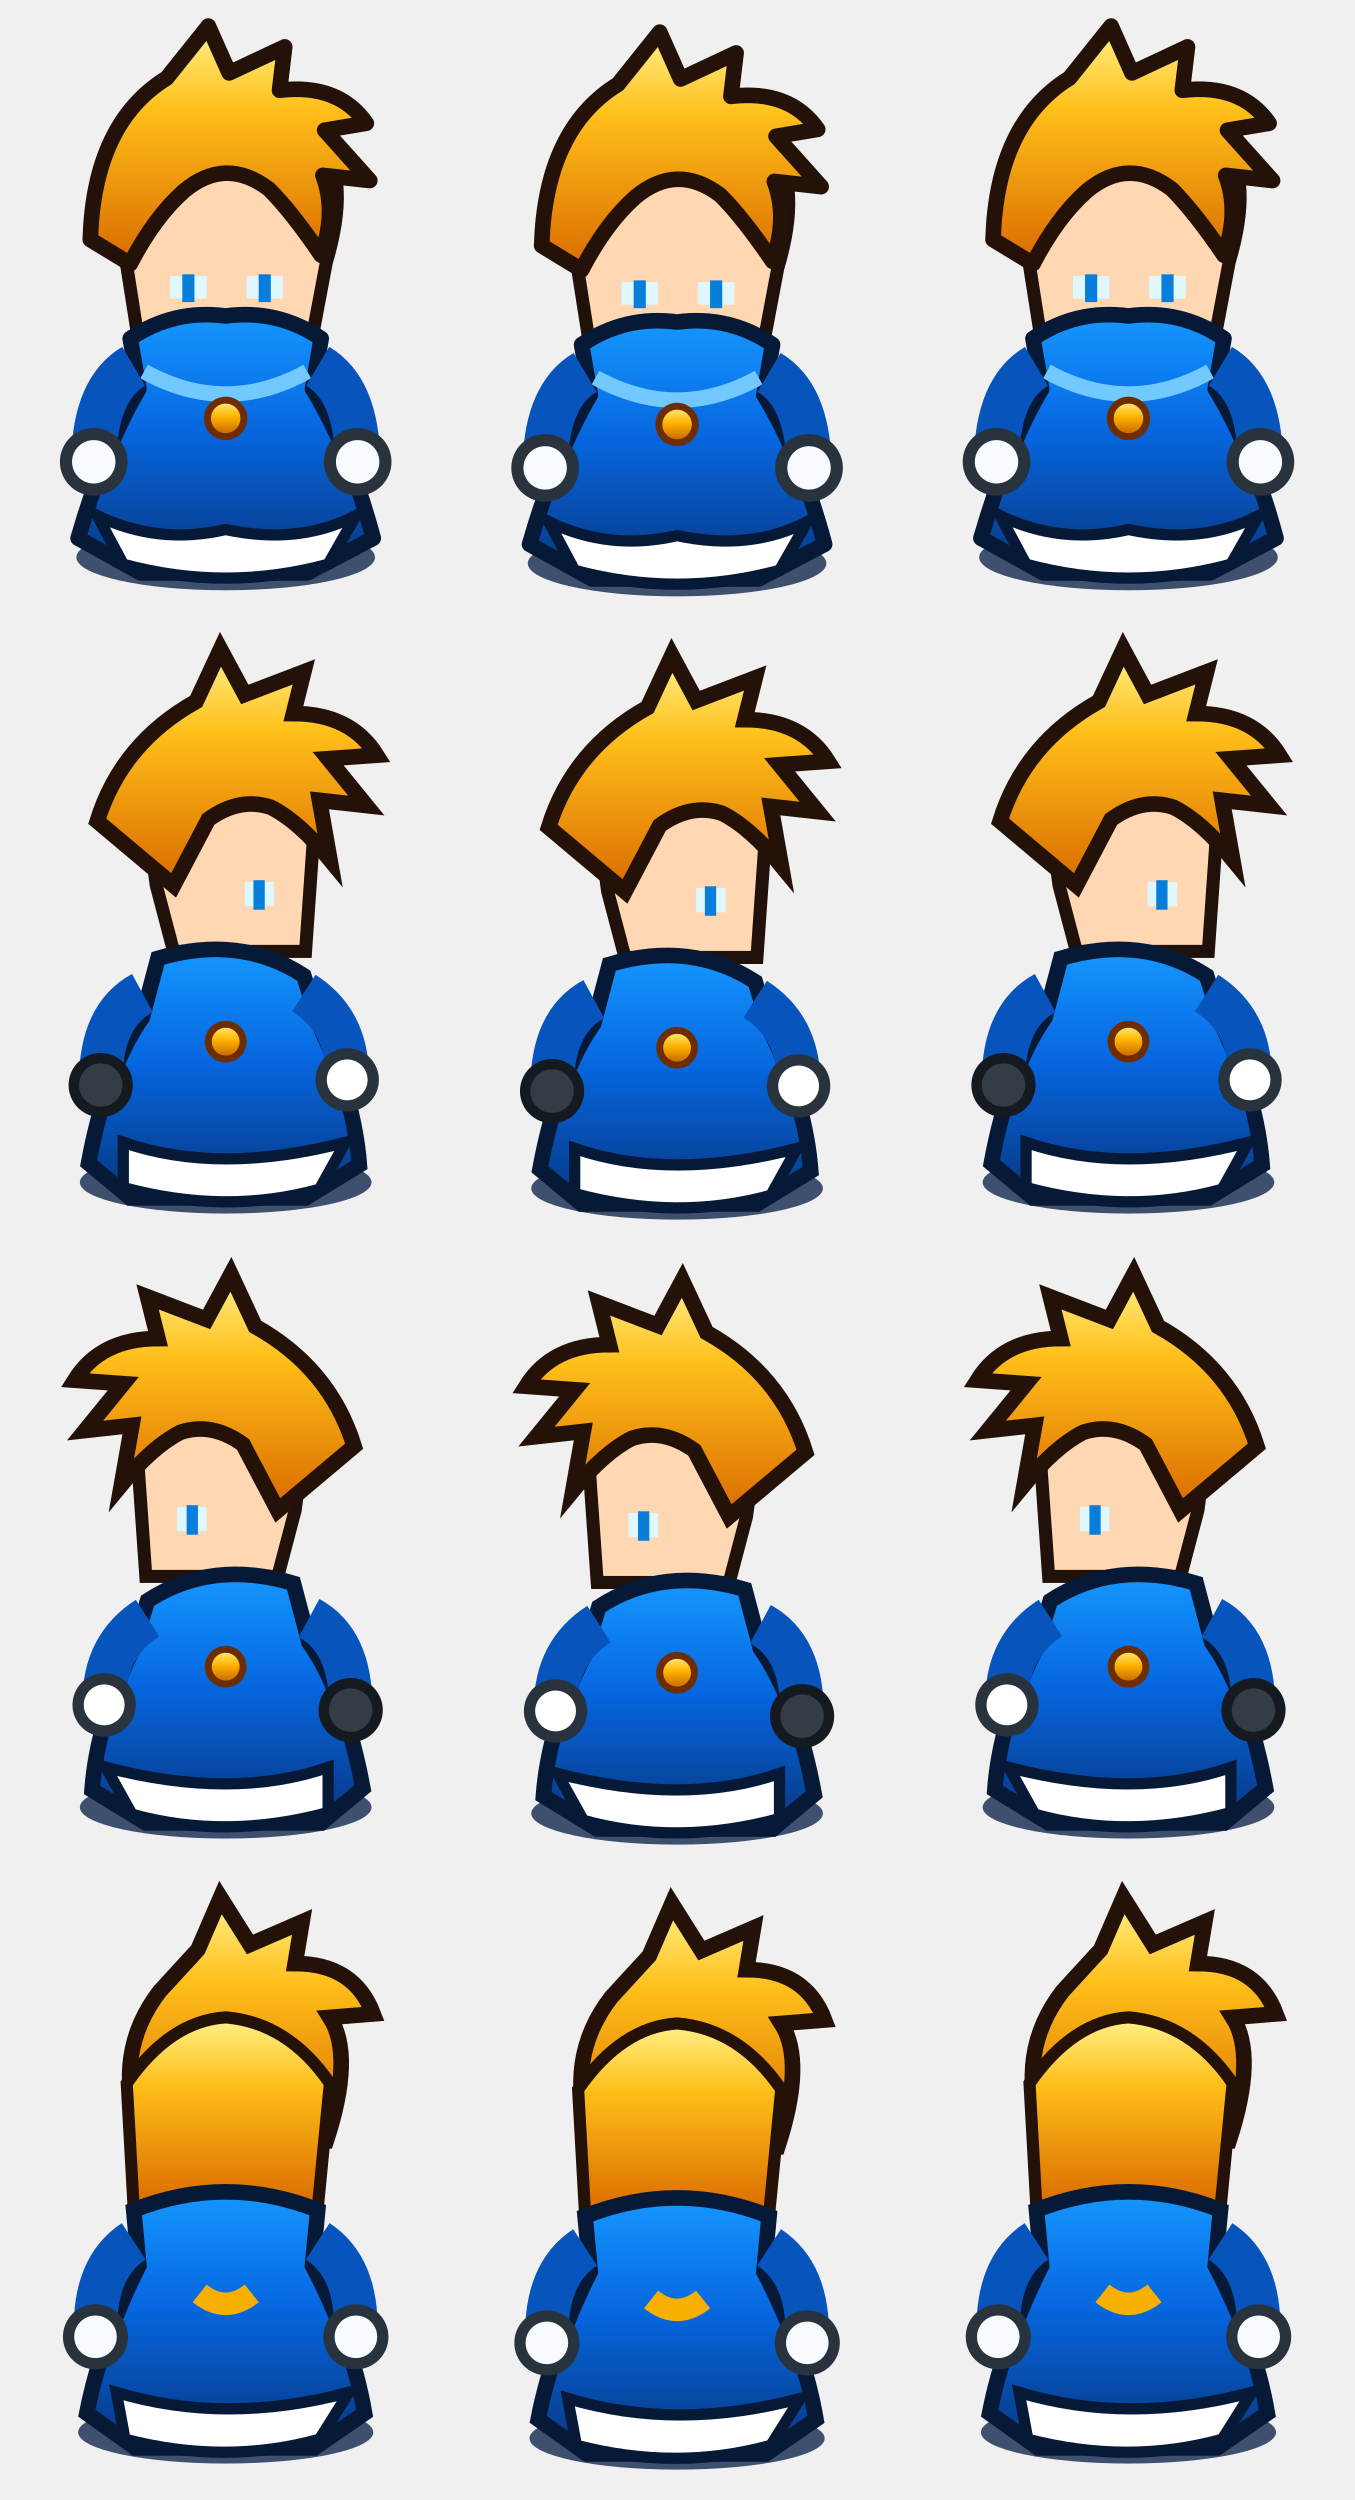
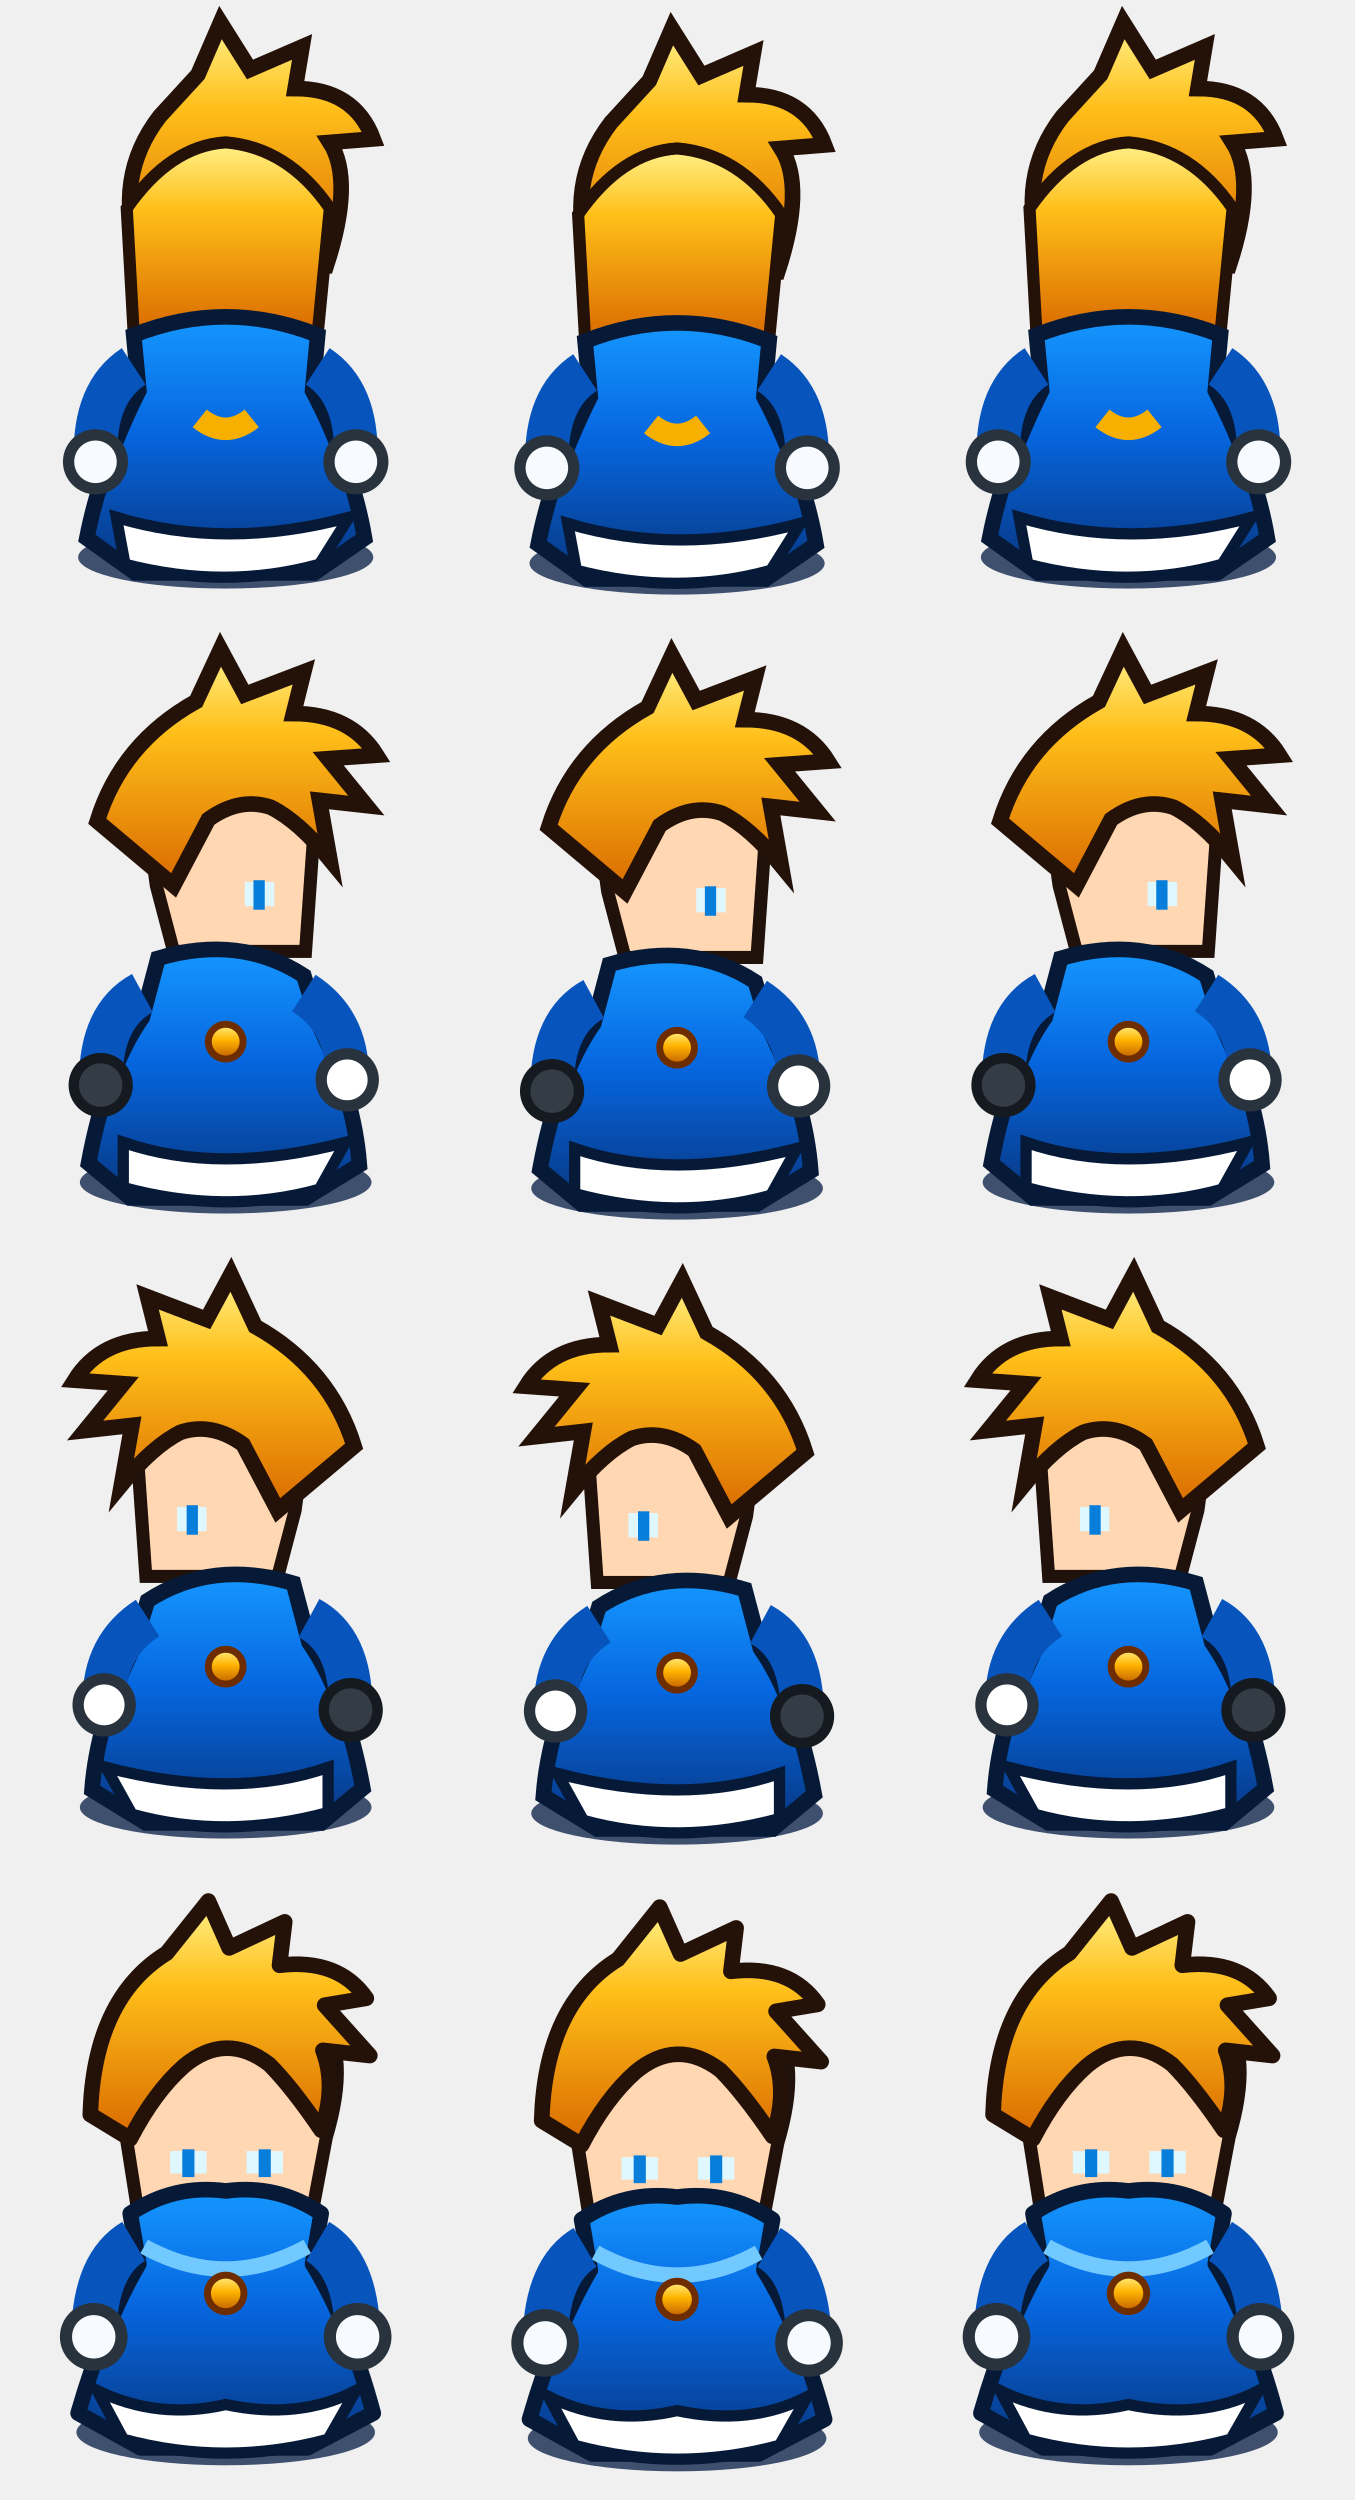
<svg xmlns="http://www.w3.org/2000/svg" width="624" height="1152" viewBox="0 0 78 144">
  <defs>
    <linearGradient id="hair" x1="0" y1="0" x2="0" y2="1">
      <stop stop-color="#fff18a" />
      <stop offset=".35" stop-color="#ffbf19" />
      <stop offset="1" stop-color="#d96a00" />
    </linearGradient>
    <linearGradient id="robe" x1="0" y1="0" x2="0" y2="1">
      <stop stop-color="#1597ff" />
      <stop offset=".45" stop-color="#0666df" />
      <stop offset="1" stop-color="#083782" />
    </linearGradient>
    <linearGradient id="gold" x1="0" y1="0" x2="0" y2="1">
      <stop stop-color="#fff28b" />
      <stop offset=".45" stop-color="#ffb400" />
      <stop offset="1" stop-color="#bf5c00" />
    </linearGradient>
    <g id="front">
      <ellipse cx="13" cy="32.1" rx="8.6" ry="1.9" fill="#041b44" opacity=".75" />
      <path d="M7.3 15.3Q6.8 11 9.4 7.9Q11.2 5.5 13 5.5Q16.4 5.4 18.5 8.2Q20.2 10.4 18.8 15.1L17.8 20.4H8.1Z" fill="#ffd7b2" stroke="#20110b" stroke-width=".75" />
      <path d="M5.2 13.8Q5.4 7.1 9.6 4.5L12 1.5L13.2 4.2L16.4 2.7L16.1 5.2Q19.5 4.8 21.1 7.1L18.7 7.5L21.3 10.4L18.6 10.1Q19.4 12.2 18.5 14.7Q16.8 12.2 15.5 10.9Q13 9 10.6 11Q8.9 12.5 7.5 15.2Z" fill="url(#hair)" stroke="#241108" stroke-width=".9" stroke-linejoin="round" />
      <path d="M9.8 15.9h2.1v1.3H9.8zm4.4 0h2.1v1.3h-2.1z" fill="#dff7ff" />
      <path d="M10.5 15.8h.7v1.6h-.7zm4.4 0h.7v1.6h-.7z" fill="#087edb" />
      <path d="M7.5 19.5Q10 17.8 13 18.2Q16 17.8 18.5 19.5L18 22.4Q20.1 25.8 21.5 31L17.7 33H8.1L4.5 31Q6 25.8 8 22.4Z" fill="url(#robe)" stroke="#061a38" stroke-width=".9" stroke-linejoin="round" />
      <path d="M8.3 21.4Q13 24 17.7 21.4" fill="none" stroke="#72c9ff" stroke-width=".9" />
      <path d="M5.6 29.7Q9.1 31.4 13 30.5Q17.2 31.4 20.5 29.7L18.9 32.5Q13 34.1 7.1 32.5Z" fill="#fff" stroke="#061a38" stroke-width=".65" />
      <path d="M8.1 23.9h9.8" stroke="url(#gold)" stroke-width="1.15" />
      <circle cx="13" cy="24.1" r="1.05" fill="url(#gold)" stroke="#6d2d00" stroke-width=".4" />
      <path d="M7.7 21.1Q5.5 22.4 5.4 26.4" fill="none" stroke="#0754bd" stroke-width="2.6" />
      <path d="M18.3 21.1Q20.5 22.4 20.6 26.4" fill="none" stroke="#0754bd" stroke-width="2.6" />
      <circle cx="5.4" cy="26.6" r="1.6" fill="#f7fbff" stroke="#29333d" stroke-width=".7" />
      <circle cx="20.6" cy="26.6" r="1.6" fill="#f7fbff" stroke="#29333d" stroke-width=".7" />
    </g>
    <g id="left">
      <ellipse cx="13" cy="32.1" rx="8.4" ry="1.8" fill="#041b44" opacity=".75" />
      <path d="M9 15Q8.3 10.5 10.7 7.6Q12.4 5.8 14.5 6Q17.6 6.4 18.2 10.2L17.6 18.8H10Z" fill="#ffd7b2" stroke="#20110b" stroke-width=".75" />
      <path d="M5.6 11.3Q7 6.8 11.3 4.4L12.7 1.4L14.1 4L17.5 2.7L16.9 5.1Q20.2 5.1 21.7 7.5L18.9 7.7L21.1 10.4L18.4 10.1L19 13.5Q17.2 11.3 15.6 10.5Q13.8 9.9 12 11.2L10 15Z" fill="url(#hair)" stroke="#241108" stroke-width=".9" />
      <path d="M14.1 14.8h1.7v1.4h-1.7z" fill="#dff7ff" />
      <path d="M14.6 14.7h.65v1.7h-.65z" fill="#087edb" />
      <path d="M9.1 19.2Q13.8 17.8 17.5 20.2L18.4 23.1Q20.4 27.2 20.7 31.1L17.6 33H7.5L5.1 31Q6.1 25.6 8.2 22.6Z" fill="url(#robe)" stroke="#061a38" stroke-width=".9" />
      <path d="M7.1 29.8Q12.6 31.7 19.9 29.8L18.4 32.5Q13 34 7.1 32.4Z" fill="#fff" stroke="#061a38" stroke-width=".65" />
      <path d="M8.7 23.8h8.9" stroke="url(#gold)" stroke-width="1.1" />
      <circle cx="13" cy="24" r="1" fill="url(#gold)" stroke="#6d2d00" stroke-width=".4" />
      <path d="M8.2 21.2Q5.8 22.5 5.8 26.3" fill="none" stroke="#0754bd" stroke-width="2.5" />
      <circle cx="5.8" cy="26.5" r="1.55" fill="#343d46" stroke="#141a20" stroke-width=".6" />
      <path d="M17.5 21.2Q20 22.8 20 26" fill="none" stroke="#0754bd" stroke-width="2.5" />
      <circle cx="20" cy="26.2" r="1.5" fill="#fff" stroke="#29333d" stroke-width=".65" />
    </g>
    <g id="right">
      <g transform="translate(26 0) scale(-1 1)">
        <use href="#left" />
      </g>
    </g>
    <g id="back">
      <ellipse cx="13" cy="32.1" rx="8.5" ry="1.8" fill="#041b44" opacity=".75" />
      <path d="M8 14.8Q6.5 10.2 9.2 6.7L11.4 4.3L12.7 1.3L14.4 4L17.4 2.7L17 5.1Q20.4 5.1 21.5 8L19 8.2Q20.4 10.4 18.8 15.3Z" fill="url(#hair)" stroke="#241108" stroke-width=".9" />
      <path d="M7.3 12Q9.8 8.4 13 8.2Q16.6 8.5 19 12L18.3 19.2H7.7Z" fill="url(#hair)" stroke="#241108" stroke-width=".7" />
      <path d="M7.7 19.3Q13 17.2 18.3 19.3L18 22.5Q20.3 26.9 21 31L18.1 33H7.8L5 31Q5.8 26.9 8 22.5Z" fill="url(#robe)" stroke="#061a38" stroke-width=".9" />
      <path d="M6.7 29.8Q13 31.7 20.1 29.8L18.4 32.5Q13 34 7.2 32.5Z" fill="#fff" stroke="#061a38" stroke-width=".65" />
      <path d="M8.3 23.8h9.4" stroke="url(#gold)" stroke-width="1.1" />
      <path d="M11.5 24.1Q13 25.3 14.5 24.1" fill="none" stroke="#f8b000" stroke-width="1.3" />
      <path d="M7.7 21.1Q5.4 22.6 5.5 26.4" fill="none" stroke="#0754bd" stroke-width="2.5" />
      <path d="M18.3 21.1Q20.6 22.6 20.5 26.4" fill="none" stroke="#0754bd" stroke-width="2.5" />
      <circle cx="5.5" cy="26.6" r="1.55" fill="#f7fbff" stroke="#29333d" stroke-width=".65" />
      <circle cx="20.5" cy="26.6" r="1.55" fill="#f7fbff" stroke="#29333d" stroke-width=".65" />
    </g>
  </defs>
  <g>
-     <use href="#front" />
+     <use href="#back" />
    <g transform="translate(26 .35)">
-       <use href="#front" />
+       <use href="#back" />
    </g>
    <g transform="translate(52 0)">
-       <use href="#front" />
+       <use href="#back" />
    </g>
  </g>
  <g transform="translate(0 36)">
    <use href="#left" />
    <g transform="translate(26 .35)">
      <use href="#left" />
    </g>
    <g transform="translate(52 0)">
      <use href="#left" />
    </g>
  </g>
  <g transform="translate(0 72)">
    <use href="#right" />
    <g transform="translate(26 .35)">
      <use href="#right" />
    </g>
    <g transform="translate(52 0)">
      <use href="#right" />
    </g>
  </g>
  <g transform="translate(0 108)">
-     <use href="#back" />
+     <use href="#front" />
    <g transform="translate(26 .35)">
-       <use href="#back" />
+       <use href="#front" />
    </g>
    <g transform="translate(52 0)">
-       <use href="#back" />
+       <use href="#front" />
    </g>
  </g>
</svg>
